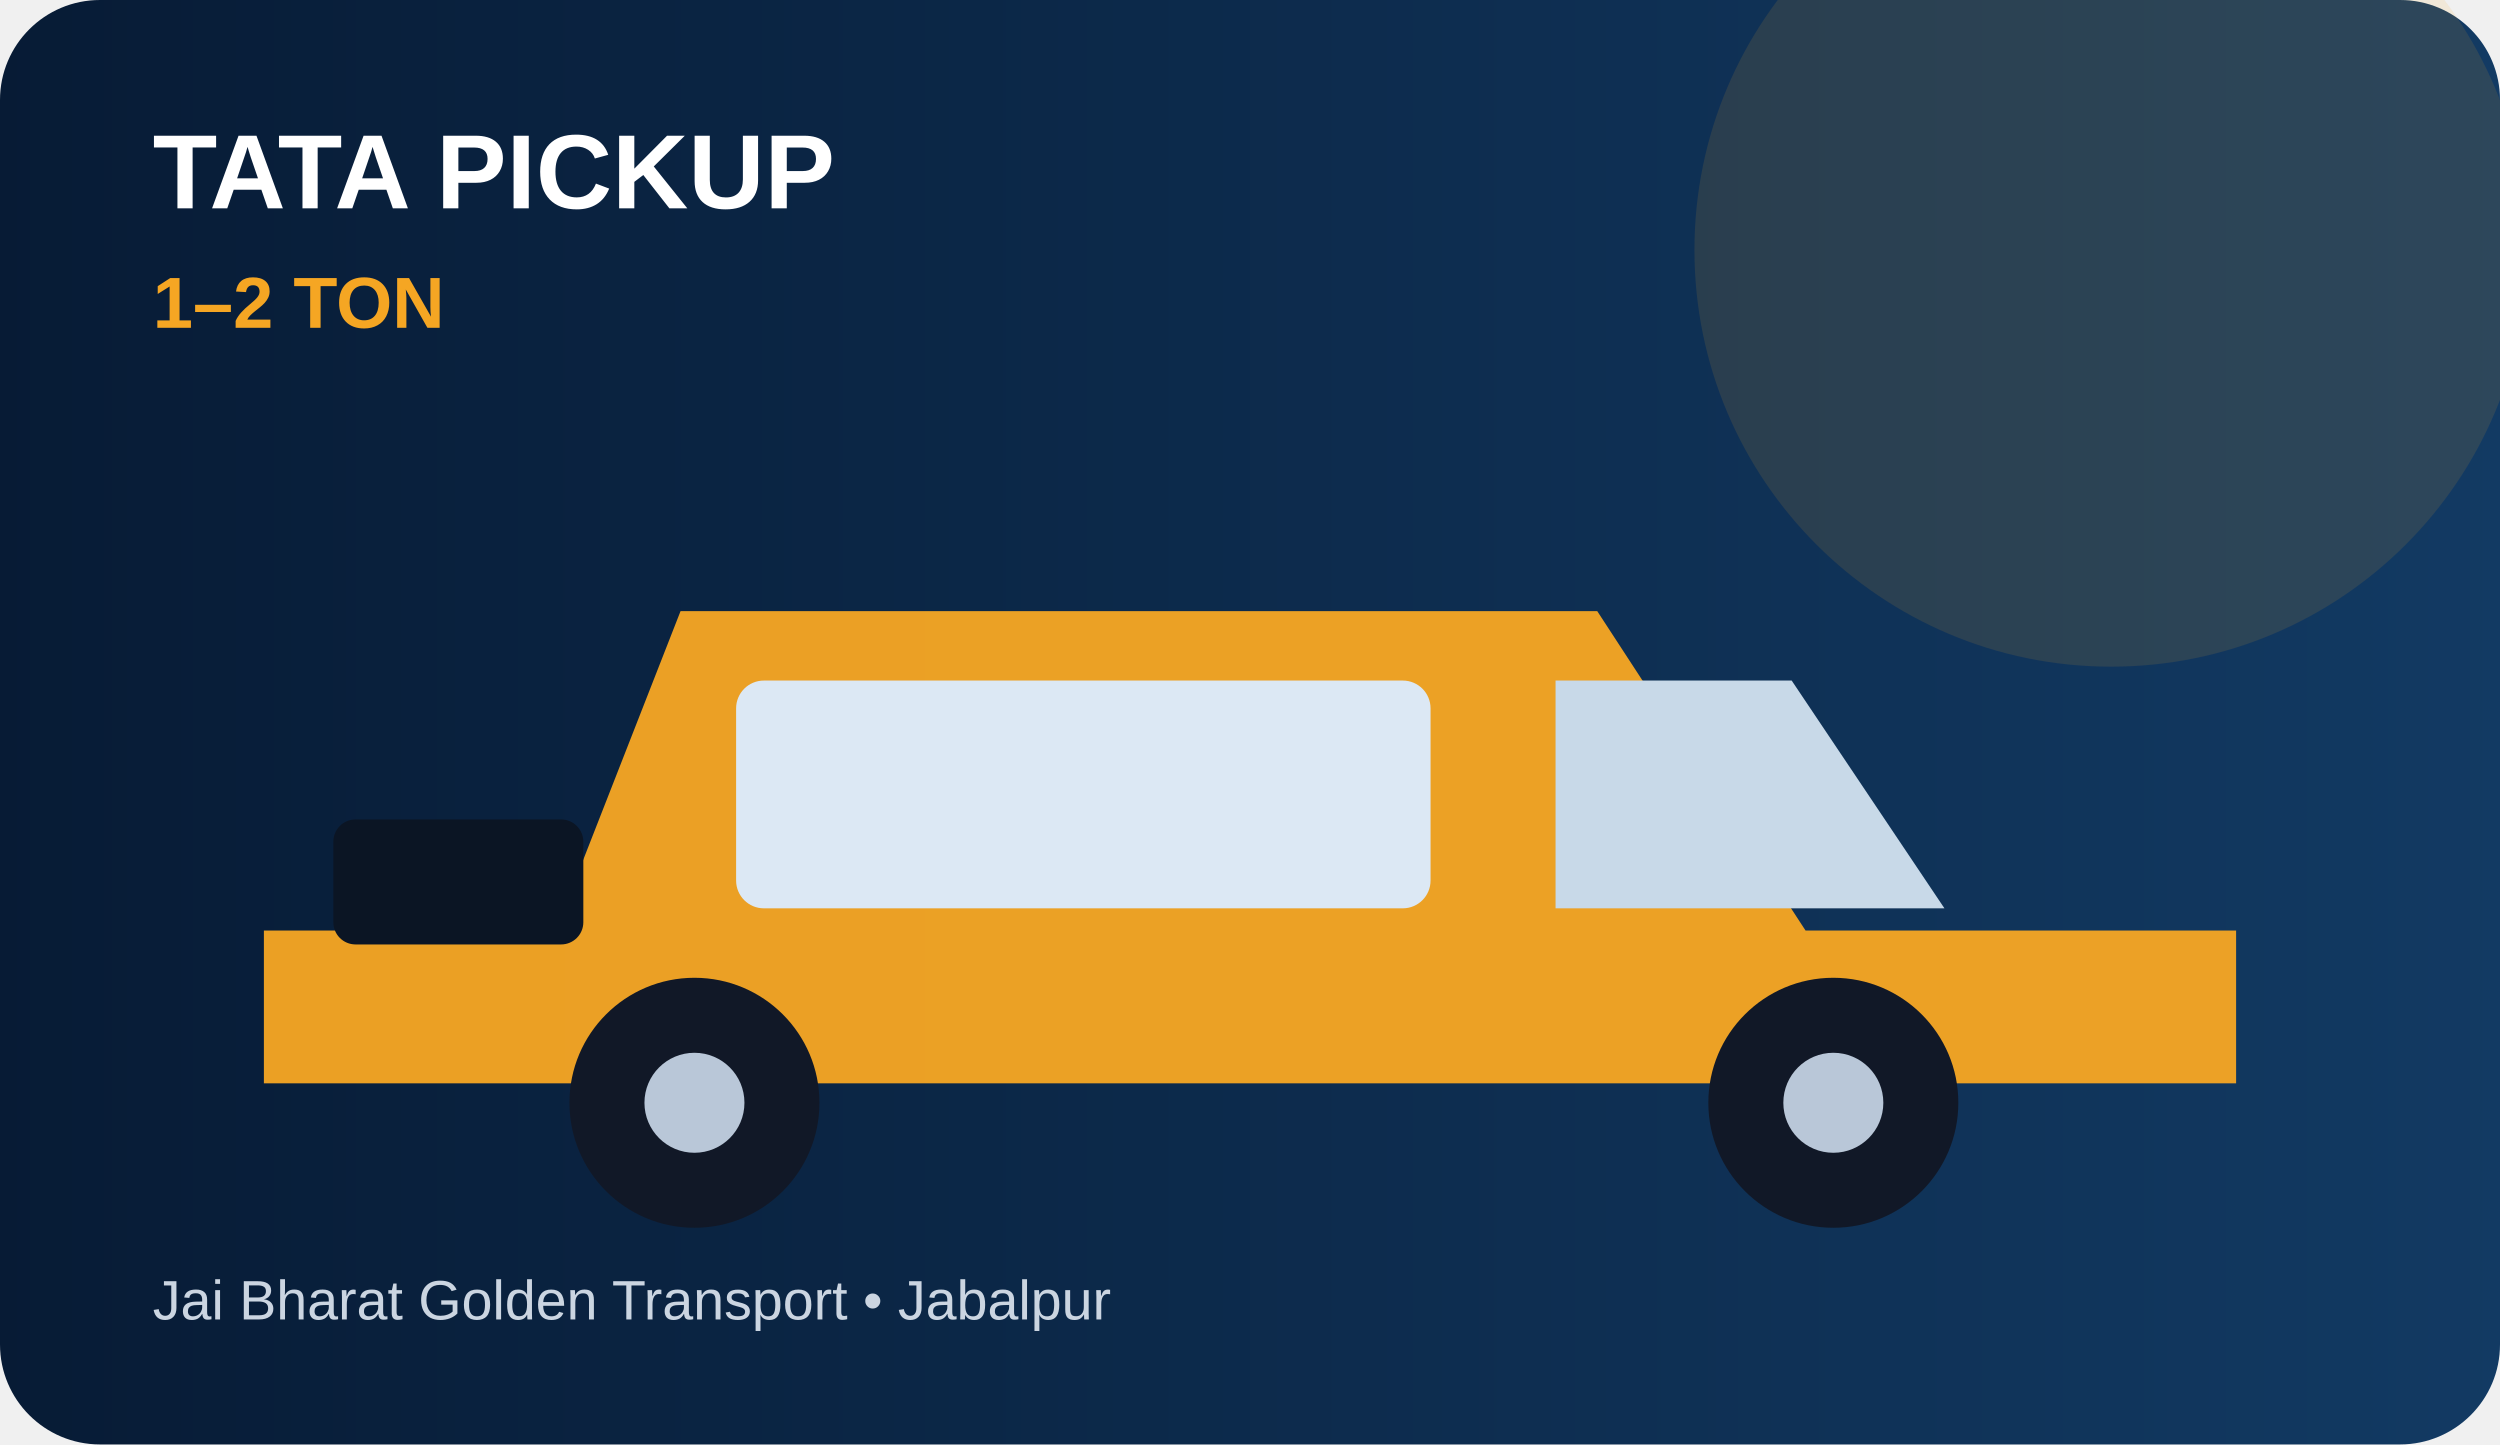
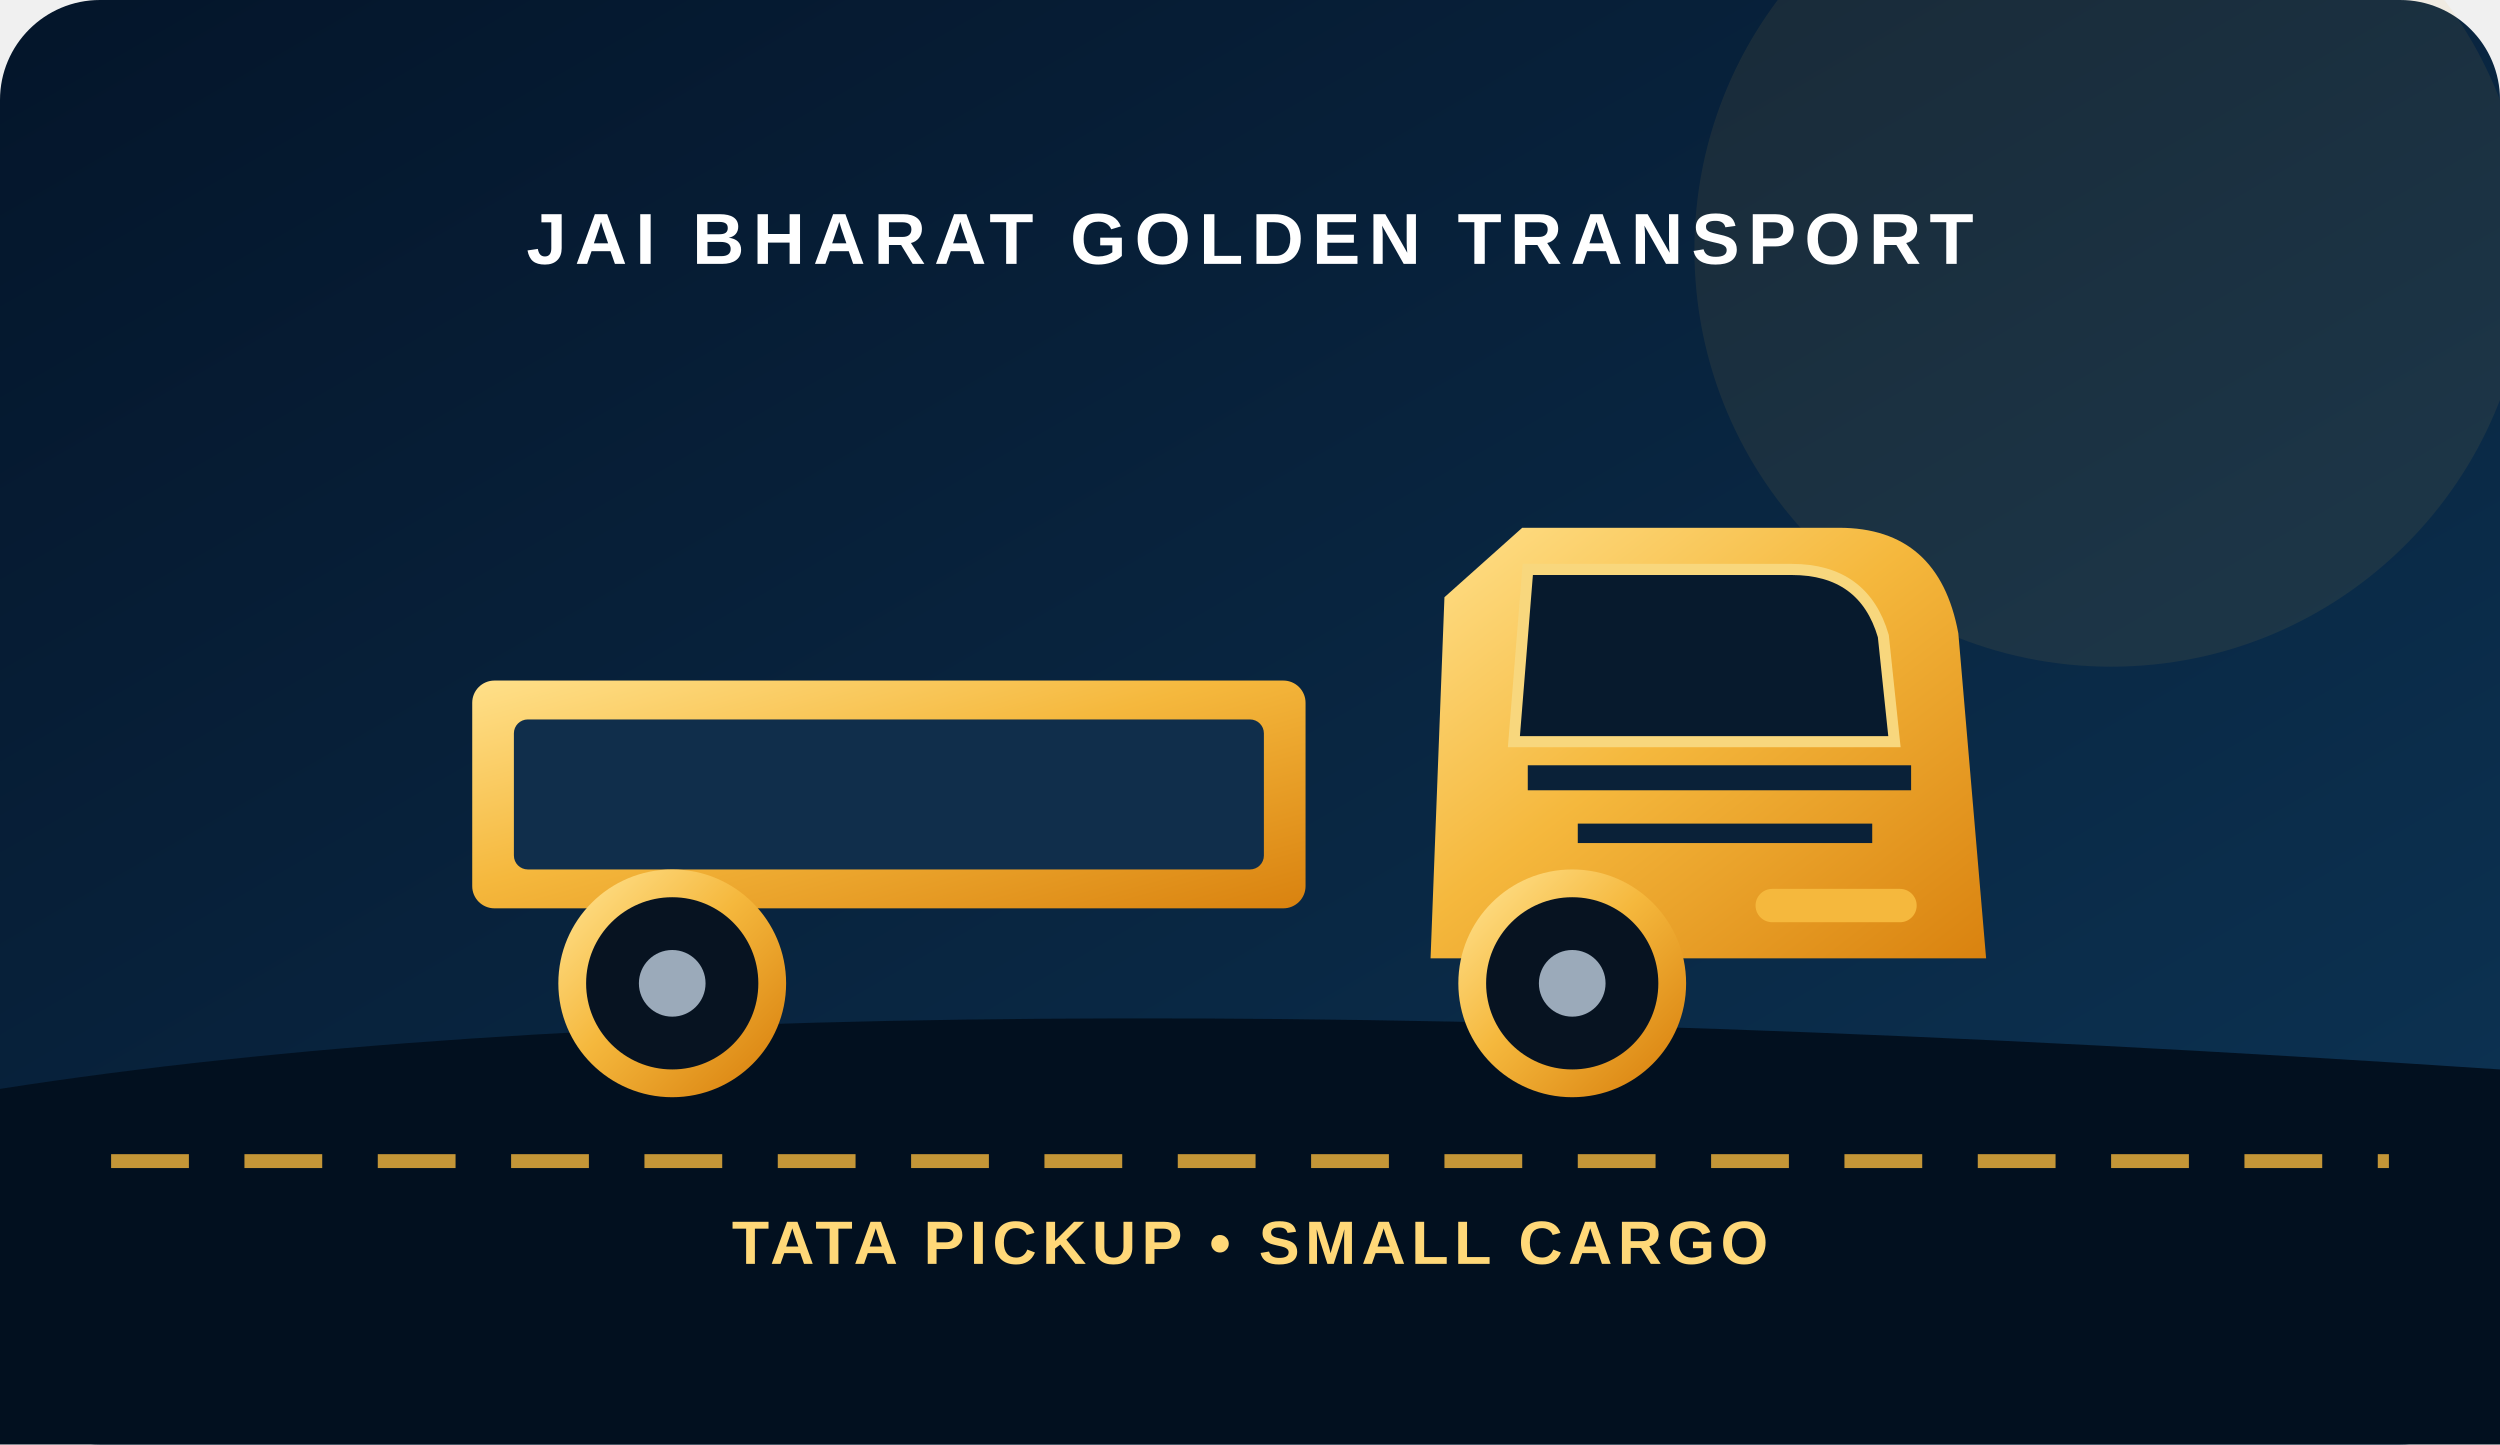
<svg xmlns="http://www.w3.org/2000/svg" viewBox="0 0 900 520">
  <defs>
-     <linearGradient id="g" x1="0" x2="1">
-       <stop stop-color="#071b35" />
-       <stop offset="1" stop-color="#123a63" />
+     <linearGradient id="bg" x1="0" y1="0" x2="1" y2="1">
+       <stop stop-color="#04152a" />
+       <stop offset="1" stop-color="#0d3556" />
+     </linearGradient>
+     <linearGradient id="gold" x1="0" y1="0" x2="1" y2="1">
+       <stop stop-color="#ffe08a" />
+       <stop offset=".45" stop-color="#f5b83d" />
+       <stop offset="1" stop-color="#d9820f" />
+     </linearGradient>
+     <linearGradient id="silver" x1="0" y1="0" x2="0" y2="1">
+       <stop stop-color="#ffffff" />
+       <stop offset="1" stop-color="#b8c6d3" />
    </linearGradient>
  </defs>
-   <rect width="900" height="520" rx="36" fill="url(#g)" />
-   <circle cx="760" cy="90" r="150" fill="#f5a623" opacity=".12" />
-   <path d="M95 335h105l45-115h330l75 115h155v55H95z" fill="#f5a623" opacity=".96" />
-   <rect x="265" y="245" width="250" height="82" rx="10" fill="#dce8f4" />
-   <path d="M560 245h85l55 82H560z" fill="#c8d9e8" />
-   <rect x="120" y="295" width="90" height="45" rx="8" fill="#0b1524" />
-   <circle cx="250" cy="397" r="45" fill="#111827" />
-   <circle cx="250" cy="397" r="18" fill="#b9c7d8" />
-   <circle cx="660" cy="397" r="45" fill="#111827" />
-   <circle cx="660" cy="397" r="18" fill="#b9c7d8" />
-   <text x="55" y="75" fill="white" font-family="Arial" font-size="38" font-weight="700">TATA PICKUP</text>
-   <text x="55" y="118" fill="#f5a623" font-family="Arial" font-size="26" font-weight="700">1–2 TON</text>
-   <text x="55" y="475" fill="#cbd5e1" font-family="Arial" font-size="20">Jai Bharat Golden Transport • Jabalpur</text>
+   <rect width="900" height="520" rx="36" fill="url(#bg)" />
+   <circle cx="760" cy="90" r="150" fill="#f5b83d" opacity=".08" />
+   <path d="M0 392 Q300 345 900 385 V520 H0Z" fill="#02101f" />
+   <path d="M40 418 H860" stroke="#f5b83d" stroke-width="5" stroke-dasharray="28 20" opacity=".8" />
+   <rect x="170" y="245" width="300" height="82" rx="8" fill="url(#gold)" />
+   <rect x="185" y="259" width="270" height="54" rx="5" fill="#102e4b" />
+   <path d="M520 215 L548 190 H662 Q698 190 705 228 L715 345 H515 Z" fill="url(#gold)" />
+   <path d="M550 205 H645 Q671 205 678 229 L682 267 H545 Z" fill="#071a2d" stroke="#f8d77d" stroke-width="4" />
+   <path d="M550 280 H688" stroke="#0a2138" stroke-width="9" />
+   <path d="M568 300 H674" stroke="#0a2138" stroke-width="7" />
+   <circle cx="566" cy="354" r="36" fill="#071321" stroke="url(#gold)" stroke-width="10" />
+   <circle cx="566" cy="354" r="12" fill="#9baaba" />
+   <circle cx="242" cy="354" r="36" fill="#071321" stroke="url(#gold)" stroke-width="10" />
+   <circle cx="242" cy="354" r="12" fill="#9baaba" />
+   <rect x="632" y="320" width="58" height="12" rx="6" fill="#f5b83d" />
+   <text x="450" y="95" text-anchor="middle" fill="#ffffff" font-family="Arial, sans-serif" font-size="26" font-weight="800" letter-spacing="3">JAI BHARAT GOLDEN TRANSPORT</text>
+   <text x="450" y="455" text-anchor="middle" fill="#ffd878" font-family="Arial, sans-serif" font-size="22" font-weight="800" letter-spacing="2">TATA PICKUP • SMALL CARGO</text>
</svg>
